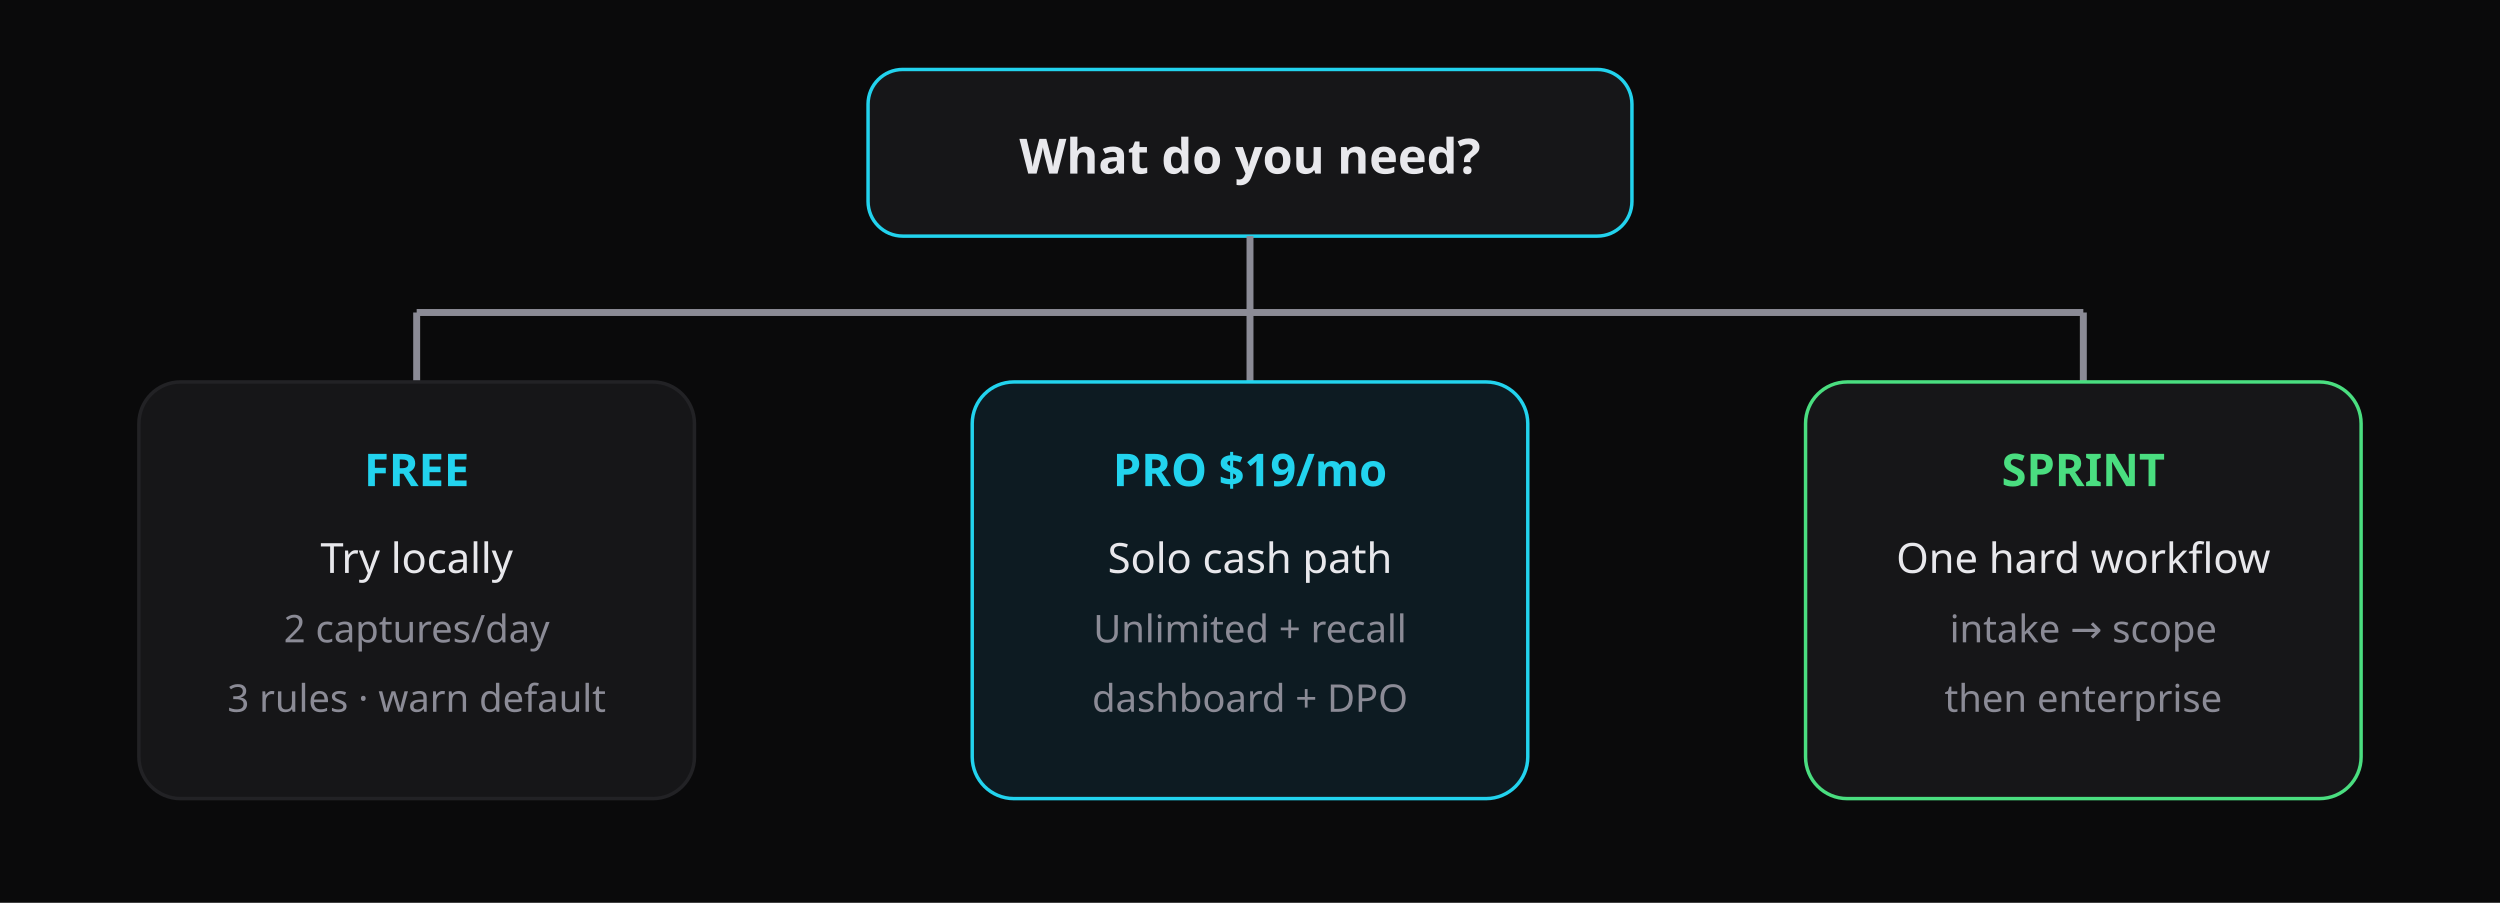
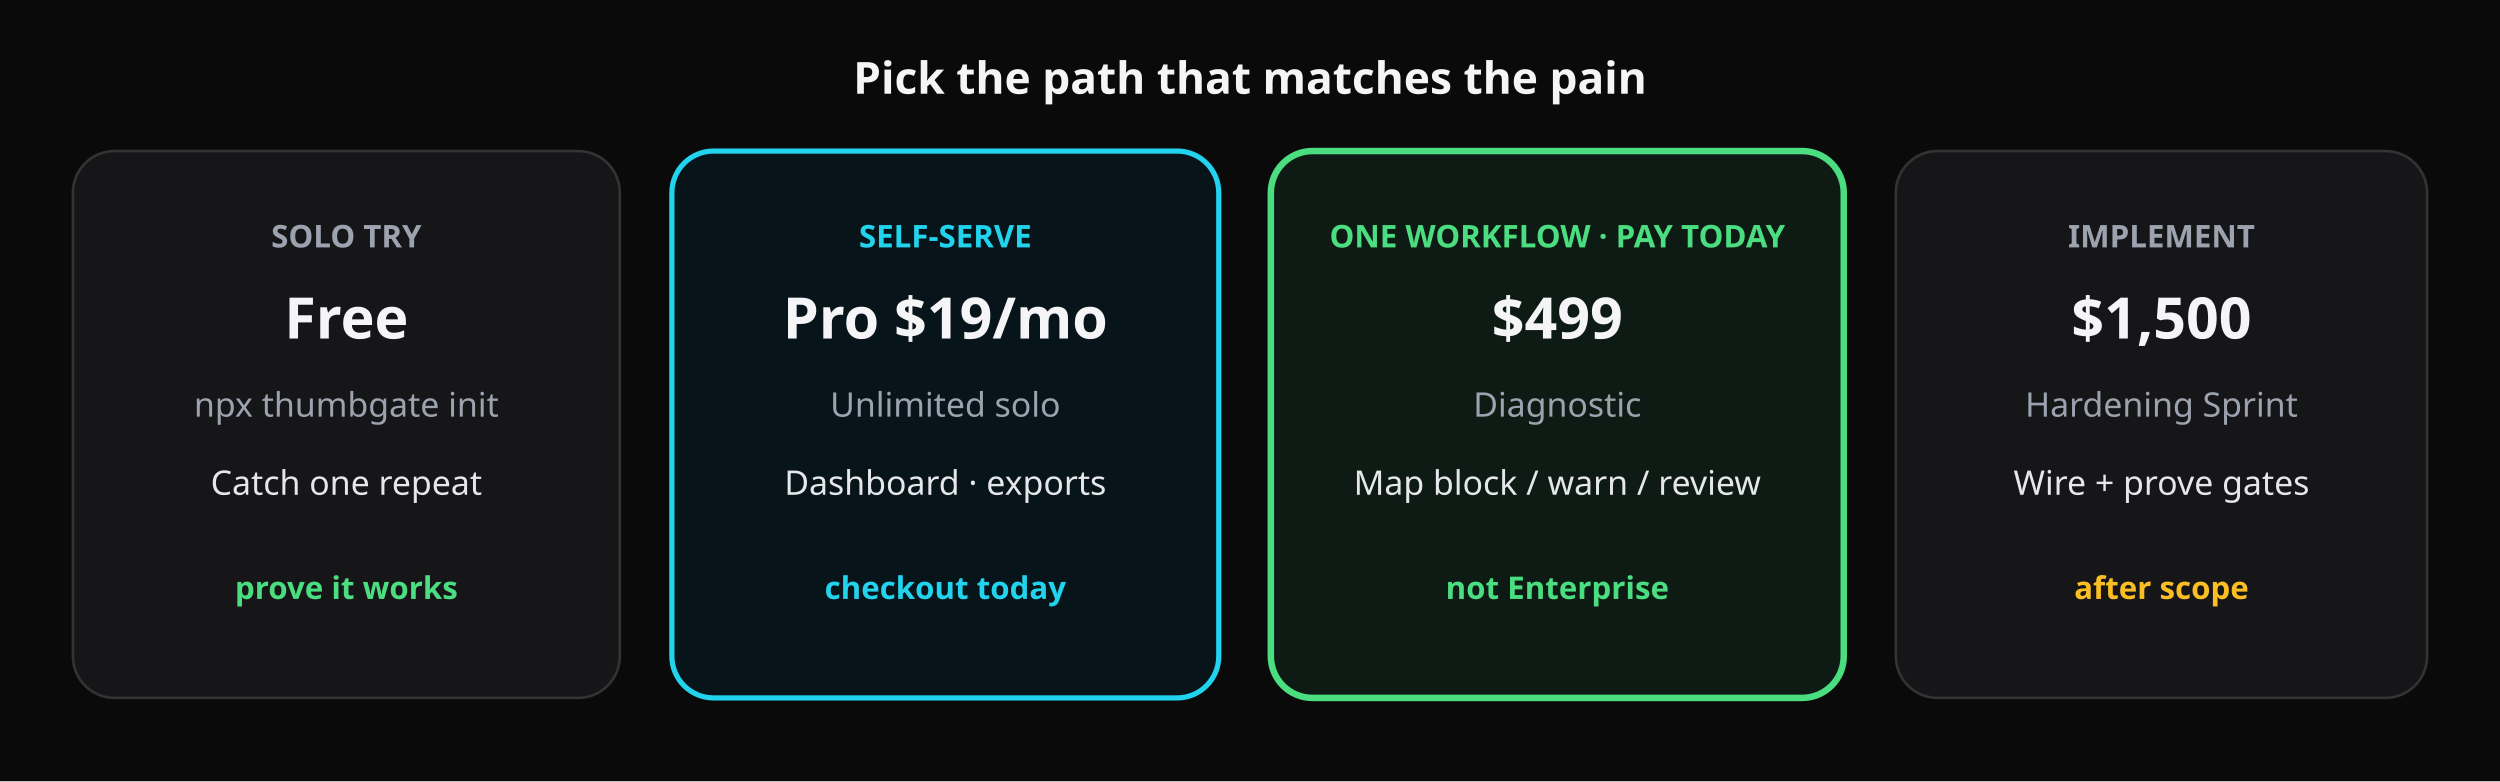
- <svg xmlns="http://www.w3.org/2000/svg" viewBox="0 0 720 260" role="img" aria-labelledby="t d">
-   <rect width="720" height="260" fill="#0a0a0b" />
+ <svg xmlns="http://www.w3.org/2000/svg" viewBox="0 0 960 300" role="img" aria-labelledby="t d">
+   <rect width="960" height="300" fill="#0a0a0b" />
  <g font-family="system-ui,sans-serif">
-     <rect x="250" y="20" width="220" height="48" rx="10" fill="#161618" stroke="#22d3ee" />
-     <text x="360" y="50" text-anchor="middle" fill="#e8e8ec" font-size="14" font-weight="700">What do you need?</text>
-     <path d="M360 68 L360 90" stroke="#8b8b96" stroke-width="2" />
-     <path d="M120 90 L600 90" stroke="#8b8b96" stroke-width="2" />
-     <path d="M120 90 L120 110 M360 90 L360 110 M600 90 L600 110" stroke="#8b8b96" stroke-width="2" />
-     <rect x="40" y="110" width="160" height="120" rx="12" fill="#161618" stroke="#222225" />
-     <text x="120" y="140" text-anchor="middle" fill="#22d3ee" font-size="13" font-weight="800">FREE</text>
-     <text x="120" y="165" text-anchor="middle" fill="#e8e8ec" font-size="12">Try locally</text>
-     <text x="120" y="185" text-anchor="middle" fill="#8b8b96" font-size="11">2 captures/day</text>
-     <text x="120" y="205" text-anchor="middle" fill="#8b8b96" font-size="11">3 rules · warn default</text>
-     <rect x="280" y="110" width="160" height="120" rx="12" fill="#0d1b22" stroke="#22d3ee" />
-     <text x="360" y="140" text-anchor="middle" fill="#22d3ee" font-size="13" font-weight="800">PRO $19/mo</text>
-     <text x="360" y="165" text-anchor="middle" fill="#e8e8ec" font-size="12">Solo cash path</text>
-     <text x="360" y="185" text-anchor="middle" fill="#8b8b96" font-size="11">Unlimited + recall</text>
-     <text x="360" y="205" text-anchor="middle" fill="#8b8b96" font-size="11">dashboard + DPO</text>
-     <rect x="520" y="110" width="160" height="120" rx="12" fill="#161618" stroke="#4ade80" />
-     <text x="600" y="140" text-anchor="middle" fill="#4ade80" font-size="13" font-weight="800">SPRINT</text>
-     <text x="600" y="165" text-anchor="middle" fill="#e8e8ec" font-size="12">One hard workflow</text>
-     <text x="600" y="185" text-anchor="middle" fill="#8b8b96" font-size="11">intake → scope</text>
-     <text x="600" y="205" text-anchor="middle" fill="#8b8b96" font-size="11">then enterprise</text>
+     <text x="480" y="36" text-anchor="middle" fill="#f5f5f7" font-size="17" font-weight="800">Pick the path that matches the pain</text>
+     <rect x="28" y="58" width="210" height="210" rx="16" fill="#161618" stroke="#333" />
+     <text x="133" y="95" text-anchor="middle" fill="#9ca3af" font-size="12" font-weight="700">SOLO TRY</text>
+     <text x="133" y="130" text-anchor="middle" fill="#f5f5f7" font-size="22" font-weight="900">Free</text>
+     <text x="133" y="160" text-anchor="middle" fill="#9ca3af" font-size="13">npx thumbgate init</text>
+     <text x="133" y="190" text-anchor="middle" fill="#e5e7eb" font-size="13">Catch one repeat</text>
+     <text x="133" y="230" text-anchor="middle" fill="#4ade80" font-size="12" font-weight="700">prove it works</text>
+     <rect x="258" y="58" width="210" height="210" rx="16" fill="#07151a" stroke="#22d3ee" stroke-width="2" />
+     <text x="363" y="95" text-anchor="middle" fill="#22d3ee" font-size="12" font-weight="700">SELF-SERVE</text>
+     <text x="363" y="130" text-anchor="middle" fill="#f5f5f7" font-size="22" font-weight="900">Pro $19/mo</text>
+     <text x="363" y="160" text-anchor="middle" fill="#9ca3af" font-size="13">Unlimited solo</text>
+     <text x="363" y="190" text-anchor="middle" fill="#e5e7eb" font-size="13">Dashboard · exports</text>
+     <text x="363" y="230" text-anchor="middle" fill="#22d3ee" font-size="12" font-weight="700">checkout today</text>
+     <rect x="488" y="58" width="220" height="210" rx="16" fill="#0d1b14" stroke="#4ade80" stroke-width="2.5" />
+     <text x="598" y="95" text-anchor="middle" fill="#4ade80" font-size="12" font-weight="700">ONE WORKFLOW · PAY TODAY</text>
+     <text x="598" y="130" text-anchor="middle" fill="#f5f5f7" font-size="22" font-weight="900">$499</text>
+     <text x="598" y="160" text-anchor="middle" fill="#9ca3af" font-size="13">Diagnostic</text>
+     <text x="598" y="190" text-anchor="middle" fill="#e5e7eb" font-size="13">Map block / warn / review</text>
+     <text x="598" y="230" text-anchor="middle" fill="#4ade80" font-size="12" font-weight="700">not Enterprise</text>
+     <rect x="728" y="58" width="204" height="210" rx="16" fill="#161618" stroke="#333" />
+     <text x="830" y="95" text-anchor="middle" fill="#9ca3af" font-size="12" font-weight="700">IMPLEMENT</text>
+     <text x="830" y="130" text-anchor="middle" fill="#f5f5f7" font-size="22" font-weight="900">$1,500</text>
+     <text x="830" y="160" text-anchor="middle" fill="#9ca3af" font-size="13">Hardening Sprint</text>
+     <text x="830" y="190" text-anchor="middle" fill="#e5e7eb" font-size="13">Wire + prove gates</text>
+     <text x="830" y="230" text-anchor="middle" fill="#fbbf24" font-size="12" font-weight="700">after scope</text>
  </g>
</svg>
